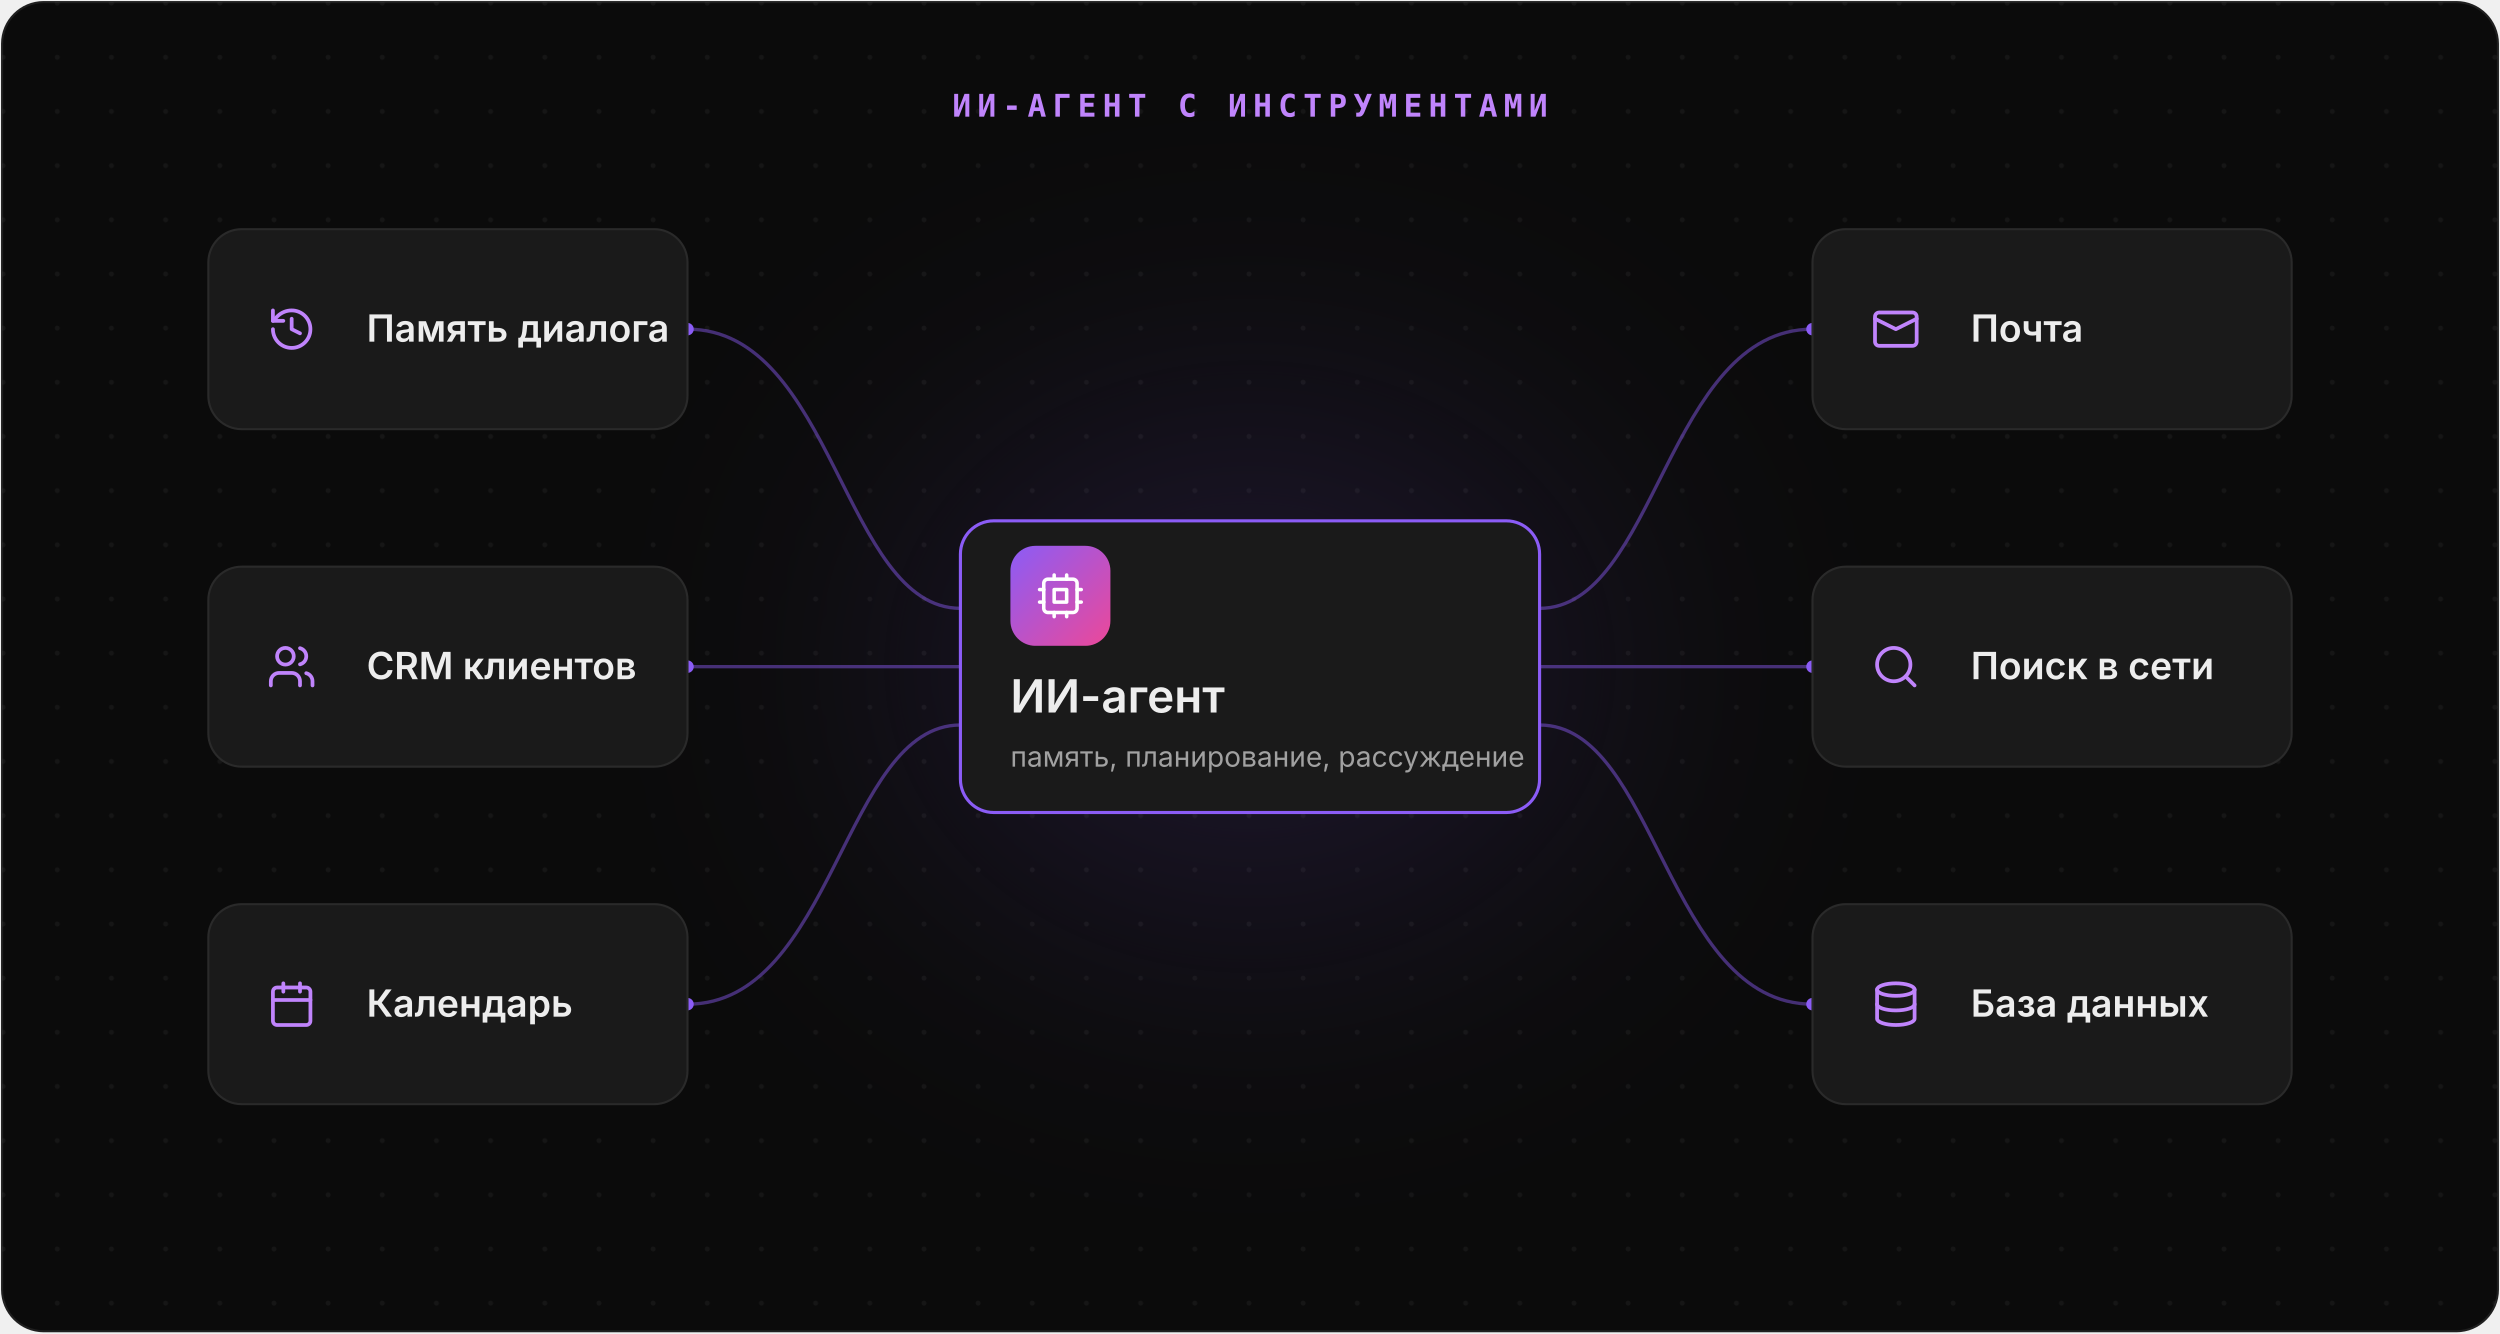
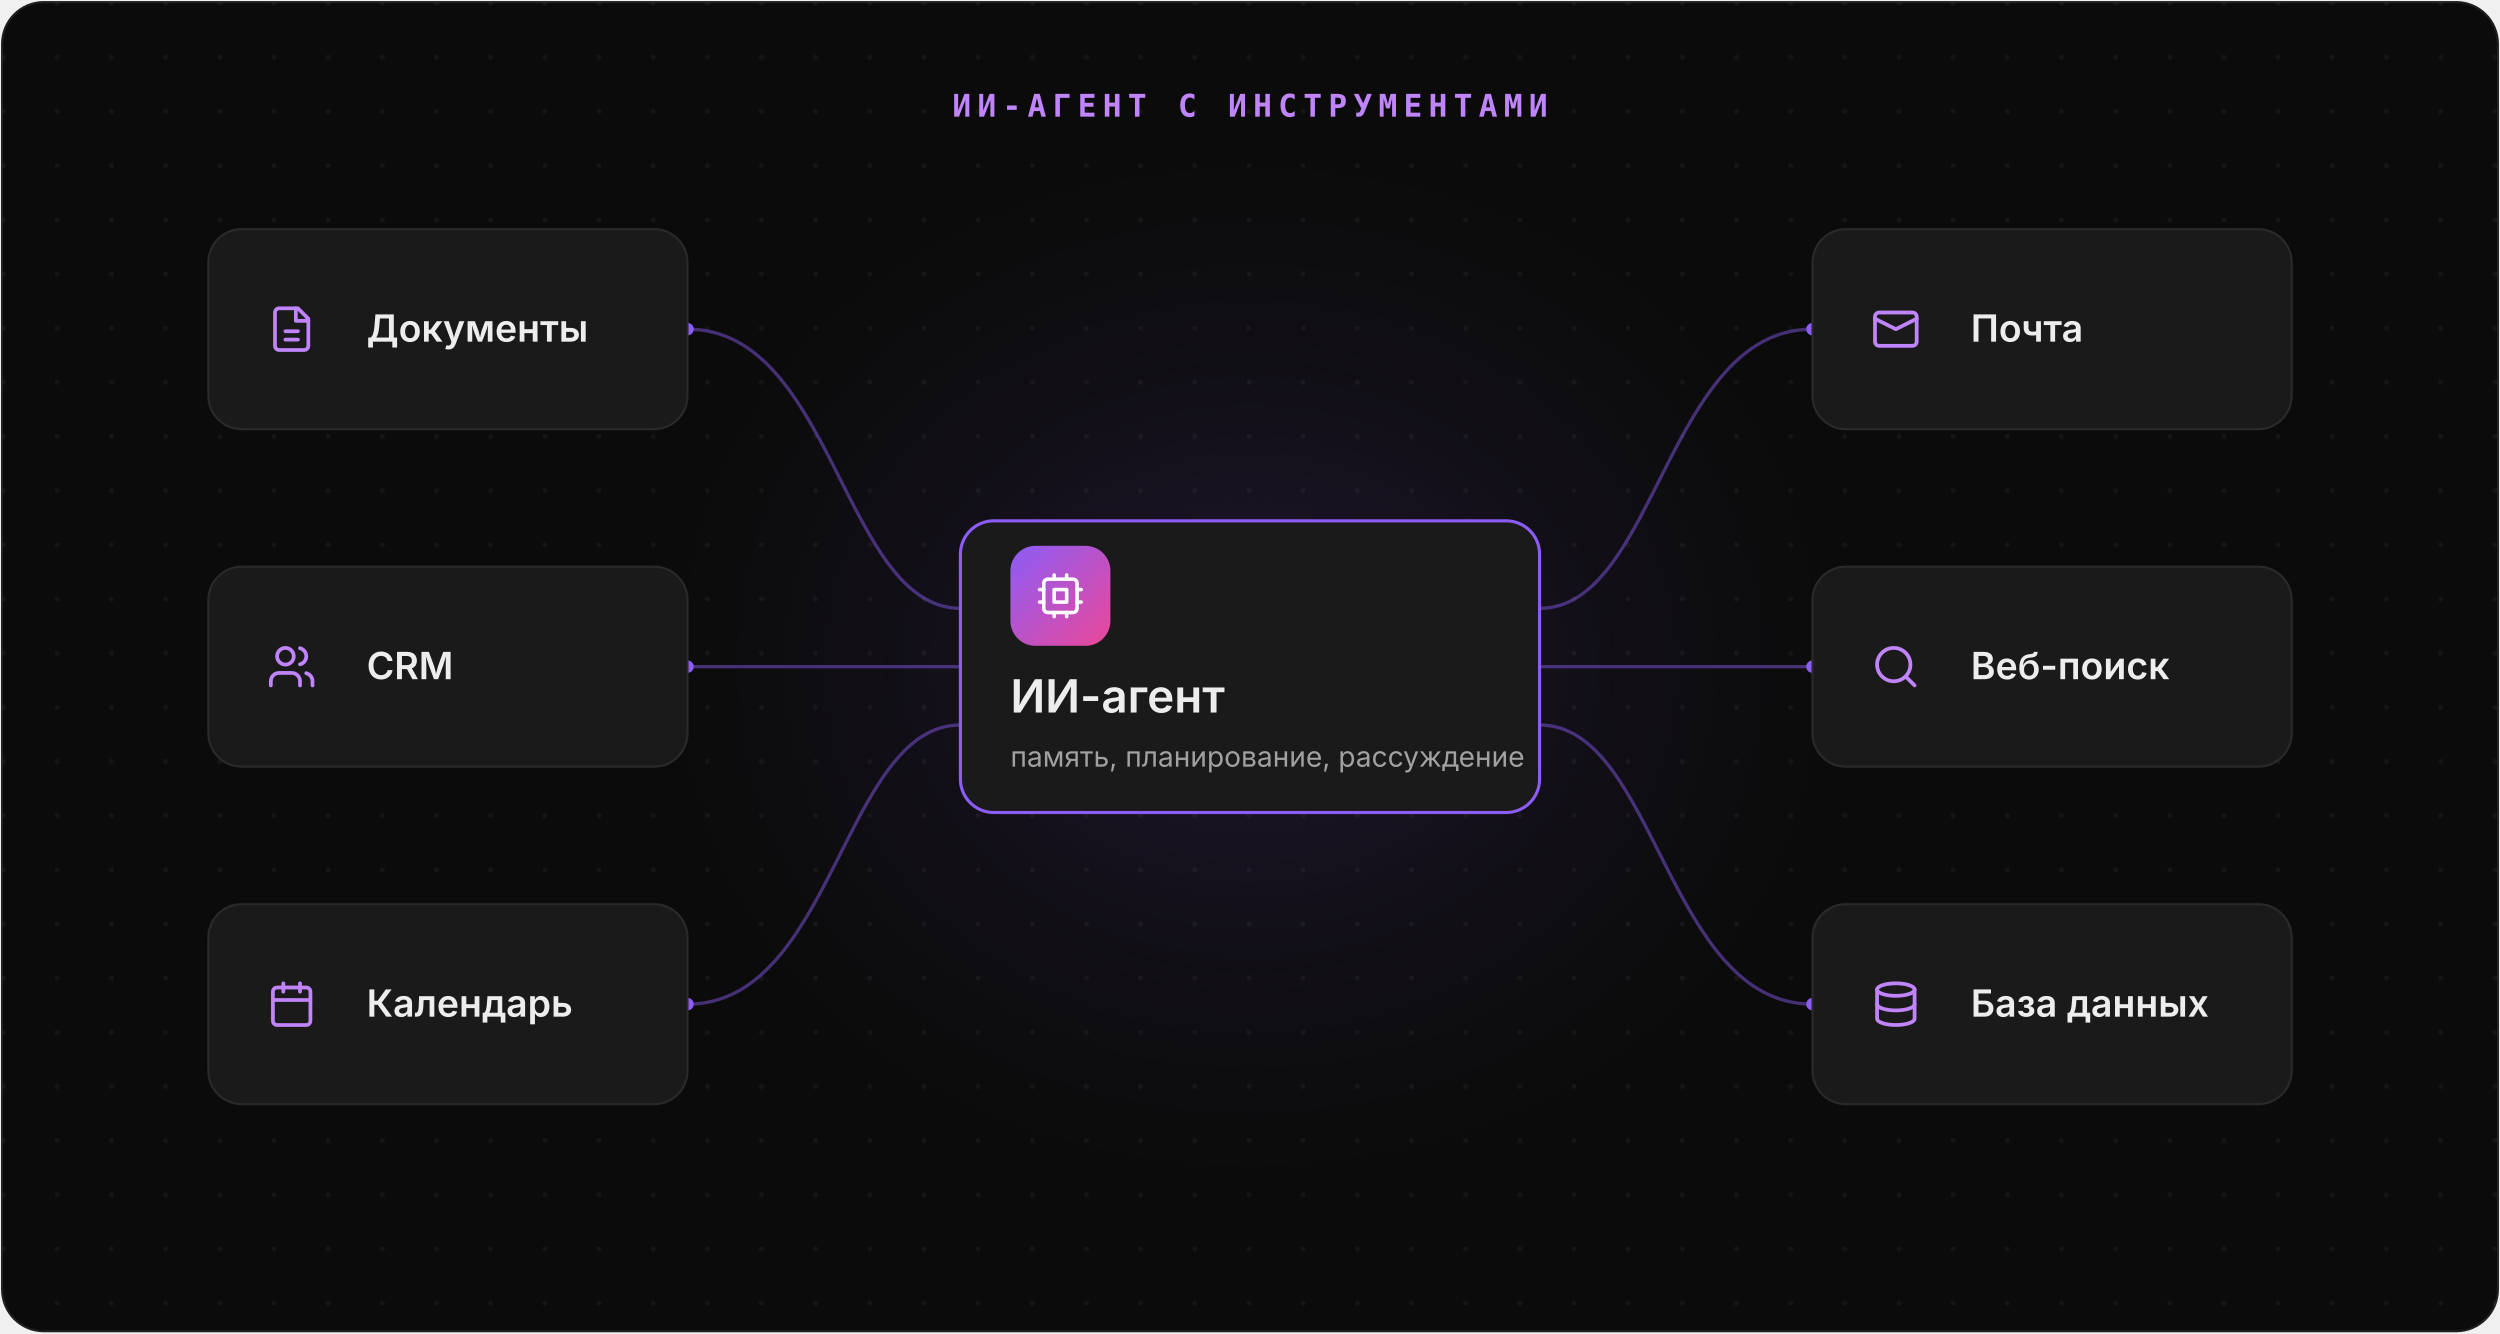
<svg xmlns="http://www.w3.org/2000/svg" viewBox="0 0 1200 640" width="1200" height="640" font-family="Inter, ui-sans-serif, system-ui, -apple-system, Segoe UI, sans-serif">
  <defs>
    <linearGradient id="grad" x1="0" y1="0" x2="1" y2="1">
      <stop offset="0" stop-color="#8b5cf6" />
      <stop offset="1" stop-color="#ec4899" />
    </linearGradient>
    <pattern id="dots" width="26" height="26" patternUnits="userSpaceOnUse">
      <circle cx="1.5" cy="1.5" r="1.2" fill="#ffffff" fill-opacity="0.045" />
    </pattern>
    <filter id="glow" x="-60%" y="-60%" width="220%" height="220%">
      <feGaussianBlur stdDeviation="70" />
    </filter>
  </defs>
  <rect x="1" y="1" width="1198" height="638" rx="20" fill="#0b0b0b" stroke="#1f1f1f" />
  <rect x="1" y="1" width="1198" height="638" rx="20" fill="url(#dots)" />
  <ellipse cx="600" cy="320" rx="170" ry="130" fill="#8b5cf6" opacity="0.13" filter="url(#glow)" />
  <text x="600" y="56" text-anchor="middle" font-family="ui-monospace, SFMono-Regular, Menlo, monospace" font-size="15" letter-spacing="3" fill="#c084fc" font-weight="600">ИИ-АГЕНТ С ИНСТРУМЕНТАМИ</text>
  <g fill="none" stroke="#8b5cf6" stroke-width="1.6" opacity="0.45">
    <path d="M461 292 C 405 292, 400 158, 330 158" />
    <path d="M461 320 L 330 320" />
    <path d="M461 348 C 405 348, 400 482, 330 482" />
    <path d="M739 292 C 795 292, 800 158, 870 158" />
    <path d="M739 320 L 870 320" />
    <path d="M739 348 C 795 348, 800 482, 870 482" />
  </g>
  <g fill="#8b5cf6">
    <circle cx="330" cy="158" r="3" />
    <circle cx="330" cy="320" r="3" />
    <circle cx="330" cy="482" r="3" />
    <circle cx="870" cy="158" r="3" />
    <circle cx="870" cy="320" r="3" />
    <circle cx="870" cy="482" r="3" />
  </g>
  <rect x="461" y="250" width="278" height="140" rx="16" fill="#1a1a1a" stroke="#8b5cf6" stroke-width="1.5" />
  <rect x="485" y="262" width="48" height="48" rx="12" fill="url(#grad)" />
  <g transform="translate(497,274)" fill="none" stroke="#ffffff" stroke-width="1.7" stroke-linecap="round" stroke-linejoin="round">
    <rect x="4" y="4" width="16" height="16" rx="2" />
    <rect x="9" y="9" width="6" height="6" />
    <path d="M9 2v2" />
    <path d="M15 2v2" />
    <path d="M9 20v2" />
    <path d="M15 20v2" />
    <path d="M2 9h2" />
    <path d="M2 15h2" />
    <path d="M20 9h2" />
    <path d="M20 15h2" />
  </g>
  <text x="485" y="342" fill="#ededed" font-size="22" font-weight="600">ИИ-агент</text>
  <text x="485" y="368" fill="#a1a1a1" font-size="13.5">память, планирование, рассуждение</text>
  <g>
    <rect x="100" y="110" width="230" height="96" rx="16" fill="#1a1a1a" stroke="#2a2a2a" />
    <g transform="translate(128,146)" fill="none" stroke="#c084fc" stroke-width="1.8" stroke-linecap="round" stroke-linejoin="round">
-       <path d="M3 12a9 9 0 1 0 9-9 9.75 9.75 0 0 0-6.74 2.74L3 8" />
-       <path d="M3 3v5h5" />
-       <path d="M12 7v5l4 2" />
+       <path d="M15 2H6a2 2 0 0 0-2 2v16a2 2 0 0 0 2 2h12a2 2 0 0 0 2-2V7z" />
+       <path d="M14 2v6h6" />
+       <path d="M9 13h6" />
+       <path d="M9 17h6" />
    </g>
-     <text x="176" y="164" fill="#ededed" font-size="18" font-weight="600">Память диалога</text>
+     <text x="176" y="164" fill="#ededed" font-size="18" font-weight="600">Документы</text>
    <rect x="100" y="272" width="230" height="96" rx="16" fill="#1a1a1a" stroke="#2a2a2a" />
    <g transform="translate(128,308)" fill="none" stroke="#c084fc" stroke-width="1.8" stroke-linecap="round" stroke-linejoin="round">
      <path d="M16 21v-2a4 4 0 0 0-4-4H6a4 4 0 0 0-4 4v2" />
      <circle cx="9" cy="7" r="4" />
      <path d="M22 21v-2a4 4 0 0 0-3-3.87" />
      <path d="M16 3.13a4 4 0 0 1 0 7.75" />
    </g>
-     <text x="176" y="326" fill="#ededed" font-size="18" font-weight="600">CRM клиентов</text>
+     <text x="176" y="326" fill="#ededed" font-size="18" font-weight="600">CRM</text>
    <rect x="100" y="434" width="230" height="96" rx="16" fill="#1a1a1a" stroke="#2a2a2a" />
    <g transform="translate(128,470)" fill="none" stroke="#c084fc" stroke-width="1.8" stroke-linecap="round" stroke-linejoin="round">
      <path d="M8 2v4" />
      <path d="M16 2v4" />
      <rect x="3" y="4" width="18" height="18" rx="2" />
      <path d="M3 10h18" />
    </g>
    <text x="176" y="488" fill="#ededed" font-size="18" font-weight="600">Календарь</text>
  </g>
  <g>
    <rect x="870" y="110" width="230" height="96" rx="16" fill="#1a1a1a" stroke="#2a2a2a" />
    <g transform="translate(898,146)" fill="none" stroke="#c084fc" stroke-width="1.8" stroke-linecap="round" stroke-linejoin="round">
      <rect x="2" y="4" width="20" height="16" rx="2" />
      <path d="m22 7-10 5L2 7" />
    </g>
    <text x="946" y="164" fill="#ededed" font-size="18" font-weight="600">Почта</text>
    <rect x="870" y="272" width="230" height="96" rx="16" fill="#1a1a1a" stroke="#2a2a2a" />
    <g transform="translate(898,308)" fill="none" stroke="#c084fc" stroke-width="1.8" stroke-linecap="round" stroke-linejoin="round">
      <circle cx="11" cy="11" r="8" />
      <path d="m21 21-4.3-4.3" />
    </g>
-     <text x="946" y="326" fill="#ededed" font-size="18" font-weight="600">Поиск в сети</text>
+     <text x="946" y="326" fill="#ededed" font-size="18" font-weight="600">Веб-поиск</text>
    <rect x="870" y="434" width="230" height="96" rx="16" fill="#1a1a1a" stroke="#2a2a2a" />
    <g transform="translate(898,470)" fill="none" stroke="#c084fc" stroke-width="1.8" stroke-linecap="round" stroke-linejoin="round">
      <ellipse cx="12" cy="5" rx="9" ry="3" />
      <path d="M21 12c0 1.66-4 3-9 3s-9-1.34-9-3" />
      <path d="M3 5v14c0 1.66 4 3 9 3s9-1.34 9-3V5" />
    </g>
    <text x="946" y="488" fill="#ededed" font-size="18" font-weight="600">База данных</text>
  </g>
</svg>
